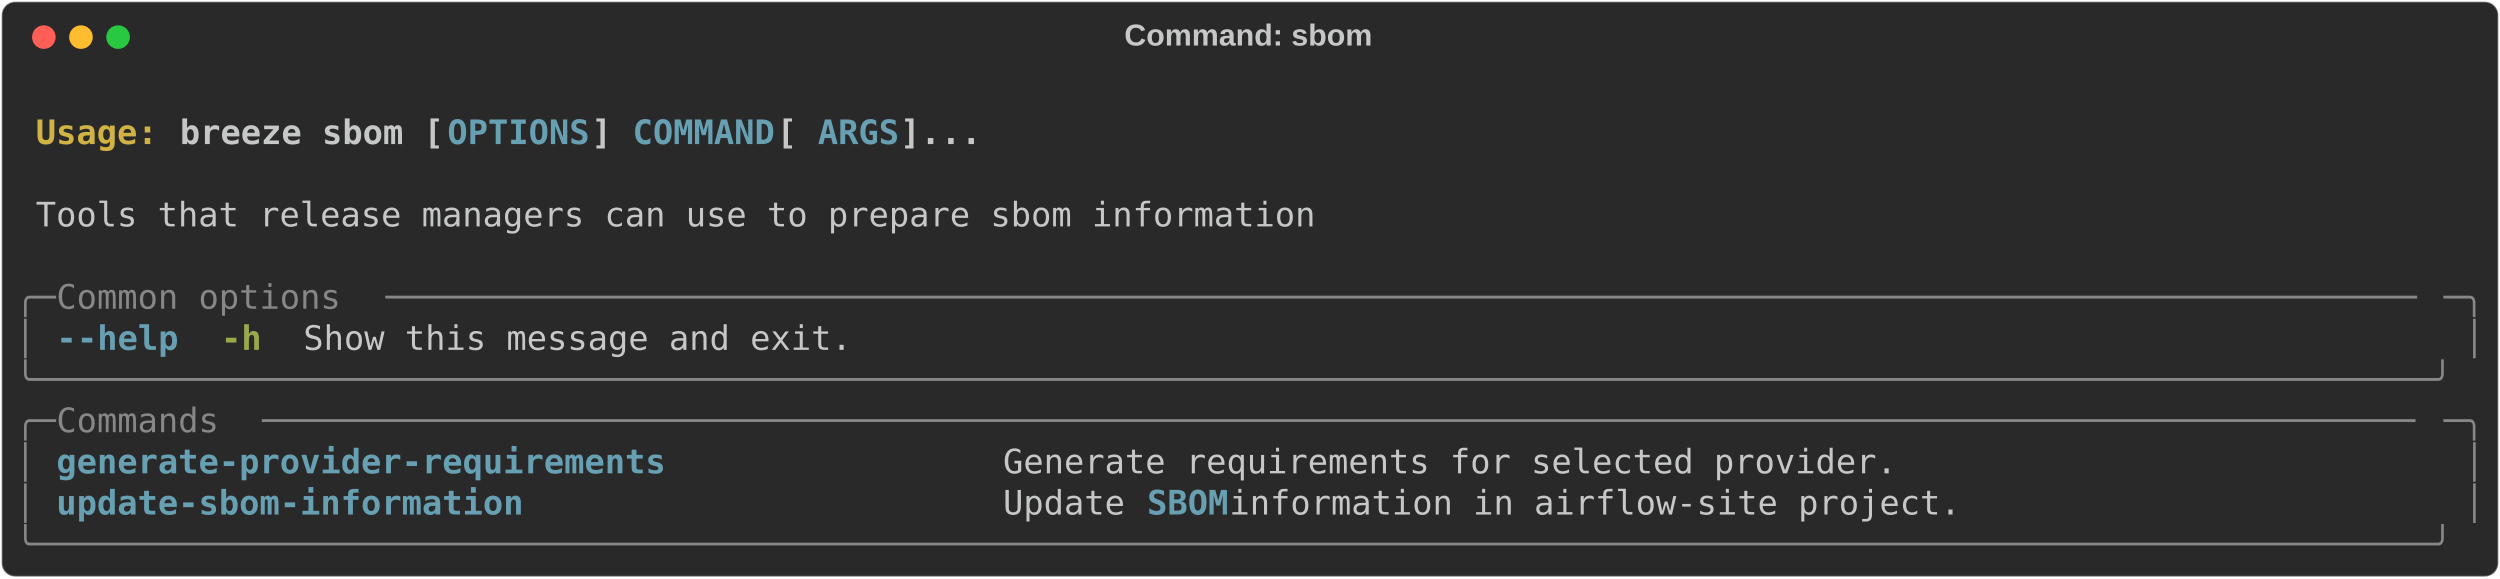
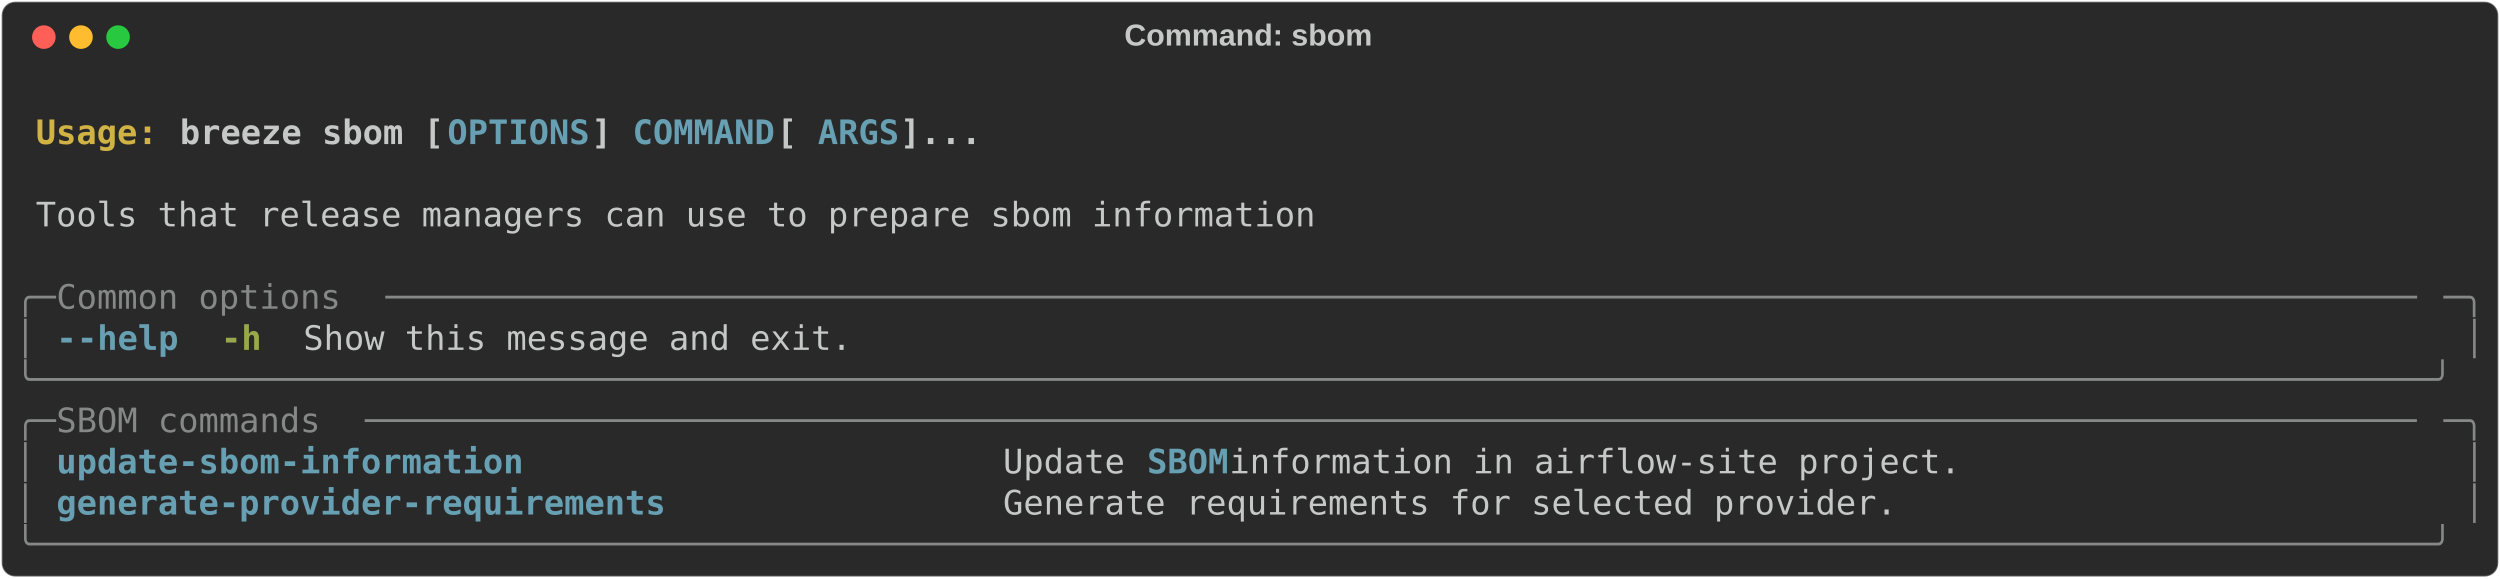
<svg xmlns="http://www.w3.org/2000/svg" class="rich-terminal" viewBox="0 0 1482 342.8">
  <style>

    @font-face {
        font-family: "Fira Code";
        src: local("FiraCode-Regular"),
                url("https://cdnjs.cloudflare.com/ajax/libs/firacode/6.2.0/woff2/FiraCode-Regular.woff2") format("woff2"),
                url("https://cdnjs.cloudflare.com/ajax/libs/firacode/6.2.0/woff/FiraCode-Regular.woff") format("woff");
        font-style: normal;
        font-weight: 400;
    }
    @font-face {
        font-family: "Fira Code";
        src: local("FiraCode-Bold"),
                url("https://cdnjs.cloudflare.com/ajax/libs/firacode/6.2.0/woff2/FiraCode-Bold.woff2") format("woff2"),
                url("https://cdnjs.cloudflare.com/ajax/libs/firacode/6.2.0/woff/FiraCode-Bold.woff") format("woff");
        font-style: bold;
        font-weight: 700;
    }

    .breeze-sbom-matrix {
        font-family: Fira Code, monospace;
        font-size: 20px;
        line-height: 24.4px;
        font-variant-east-asian: full-width;
    }

    .breeze-sbom-title {
        font-size: 18px;
        font-weight: bold;
        font-family: arial;
    }

    .breeze-sbom-r1 { fill: #c5c8c6;font-weight: bold }
.breeze-sbom-r2 { fill: #c5c8c6 }
.breeze-sbom-r3 { fill: #d0b344;font-weight: bold }
.breeze-sbom-r4 { fill: #68a0b3;font-weight: bold }
.breeze-sbom-r5 { fill: #868887 }
.breeze-sbom-r6 { fill: #98a84b;font-weight: bold }
    </style>
  <defs>
    <clipPath id="breeze-sbom-clip-terminal">
      <rect x="0" y="0" width="1463.0" height="291.8" />
    </clipPath>
    <clipPath id="breeze-sbom-line-0">
      <rect x="0" y="1.5" width="1464" height="24.65" />
    </clipPath>
    <clipPath id="breeze-sbom-line-1">
      <rect x="0" y="25.9" width="1464" height="24.65" />
    </clipPath>
    <clipPath id="breeze-sbom-line-2">
      <rect x="0" y="50.3" width="1464" height="24.65" />
    </clipPath>
    <clipPath id="breeze-sbom-line-3">
      <rect x="0" y="74.7" width="1464" height="24.65" />
    </clipPath>
    <clipPath id="breeze-sbom-line-4">
      <rect x="0" y="99.1" width="1464" height="24.65" />
    </clipPath>
    <clipPath id="breeze-sbom-line-5">
      <rect x="0" y="123.5" width="1464" height="24.65" />
    </clipPath>
    <clipPath id="breeze-sbom-line-6">
      <rect x="0" y="147.9" width="1464" height="24.65" />
    </clipPath>
    <clipPath id="breeze-sbom-line-7">
      <rect x="0" y="172.3" width="1464" height="24.65" />
    </clipPath>
    <clipPath id="breeze-sbom-line-8">
      <rect x="0" y="196.7" width="1464" height="24.65" />
    </clipPath>
    <clipPath id="breeze-sbom-line-9">
      <rect x="0" y="221.1" width="1464" height="24.65" />
    </clipPath>
    <clipPath id="breeze-sbom-line-10">
      <rect x="0" y="245.5" width="1464" height="24.65" />
    </clipPath>
  </defs>
  <rect fill="#292929" stroke="rgba(255,255,255,0.35)" stroke-width="1" x="1" y="1" width="1480" height="340.8" rx="8" />
  <text class="breeze-sbom-title" fill="#c5c8c6" text-anchor="middle" x="740" y="27">Command: sbom</text>
  <g transform="translate(26,22)">
    <circle cx="0" cy="0" r="7" fill="#ff5f57" />
    <circle cx="22" cy="0" r="7" fill="#febc2e" />
    <circle cx="44" cy="0" r="7" fill="#28c840" />
  </g>
  <g transform="translate(9, 41)" clip-path="url(#breeze-sbom-clip-terminal)">
    <g class="breeze-sbom-matrix">
      <text class="breeze-sbom-r2" x="1464" y="20" textLength="12.2" clip-path="url(#breeze-sbom-line-0)">
</text>
      <text class="breeze-sbom-r3" x="12.2" y="44.4" textLength="85.4" clip-path="url(#breeze-sbom-line-1)">Usage: </text>
      <text class="breeze-sbom-r1" x="97.6" y="44.4" textLength="158.6" clip-path="url(#breeze-sbom-line-1)">breeze sbom [</text>
      <text class="breeze-sbom-r4" x="256.2" y="44.4" textLength="85.4" clip-path="url(#breeze-sbom-line-1)">OPTIONS</text>
      <text class="breeze-sbom-r1" x="341.6" y="44.4" textLength="24.4" clip-path="url(#breeze-sbom-line-1)">] </text>
      <text class="breeze-sbom-r4" x="366" y="44.4" textLength="85.4" clip-path="url(#breeze-sbom-line-1)">COMMAND</text>
      <text class="breeze-sbom-r1" x="451.4" y="44.4" textLength="24.4" clip-path="url(#breeze-sbom-line-1)"> [</text>
      <text class="breeze-sbom-r4" x="475.8" y="44.4" textLength="48.8" clip-path="url(#breeze-sbom-line-1)">ARGS</text>
      <text class="breeze-sbom-r1" x="524.6" y="44.4" textLength="48.8" clip-path="url(#breeze-sbom-line-1)">]...</text>
      <text class="breeze-sbom-r2" x="1464" y="44.4" textLength="12.2" clip-path="url(#breeze-sbom-line-1)">
</text>
      <text class="breeze-sbom-r2" x="1464" y="68.8" textLength="12.2" clip-path="url(#breeze-sbom-line-2)">
</text>
      <text class="breeze-sbom-r2" x="12.2" y="93.2" textLength="768.6" clip-path="url(#breeze-sbom-line-3)">Tools that release managers can use to prepare sbom information</text>
      <text class="breeze-sbom-r2" x="1464" y="93.2" textLength="12.2" clip-path="url(#breeze-sbom-line-3)">
</text>
      <text class="breeze-sbom-r2" x="1464" y="117.6" textLength="12.2" clip-path="url(#breeze-sbom-line-4)">
</text>
      <text class="breeze-sbom-r5" x="0" y="142" textLength="24.4" clip-path="url(#breeze-sbom-line-5)">╭─</text>
      <text class="breeze-sbom-r5" x="24.4" y="142" textLength="195.2" clip-path="url(#breeze-sbom-line-5)"> Common options </text>
      <text class="breeze-sbom-r5" x="219.6" y="142" textLength="1220" clip-path="url(#breeze-sbom-line-5)">────────────────────────────────────────────────────────────────────────────────────────────────────</text>
      <text class="breeze-sbom-r5" x="1439.6" y="142" textLength="24.4" clip-path="url(#breeze-sbom-line-5)">─╮</text>
      <text class="breeze-sbom-r2" x="1464" y="142" textLength="12.2" clip-path="url(#breeze-sbom-line-5)">
</text>
      <text class="breeze-sbom-r5" x="0" y="166.4" textLength="12.2" clip-path="url(#breeze-sbom-line-6)">│</text>
      <text class="breeze-sbom-r4" x="24.4" y="166.4" textLength="12.2" clip-path="url(#breeze-sbom-line-6)">-</text>
      <text class="breeze-sbom-r4" x="36.6" y="166.4" textLength="61" clip-path="url(#breeze-sbom-line-6)">-help</text>
      <text class="breeze-sbom-r6" x="122" y="166.4" textLength="24.4" clip-path="url(#breeze-sbom-line-6)">-h</text>
      <text class="breeze-sbom-r2" x="170.8" y="166.4" textLength="329.4" clip-path="url(#breeze-sbom-line-6)">Show this message and exit.</text>
      <text class="breeze-sbom-r5" x="1451.8" y="166.4" textLength="12.2" clip-path="url(#breeze-sbom-line-6)">│</text>
      <text class="breeze-sbom-r2" x="1464" y="166.4" textLength="12.2" clip-path="url(#breeze-sbom-line-6)">
</text>
      <text class="breeze-sbom-r5" x="0" y="190.8" textLength="1464" clip-path="url(#breeze-sbom-line-7)">╰──────────────────────────────────────────────────────────────────────────────────────────────────────────────────────╯</text>
      <text class="breeze-sbom-r2" x="1464" y="190.8" textLength="12.2" clip-path="url(#breeze-sbom-line-7)">
</text>
      <text class="breeze-sbom-r5" x="0" y="215.2" textLength="24.4" clip-path="url(#breeze-sbom-line-8)">╭─</text>
-       <text class="breeze-sbom-r5" x="24.4" y="215.2" textLength="122" clip-path="url(#breeze-sbom-line-8)"> Commands </text>
-       <text class="breeze-sbom-r5" x="146.4" y="215.2" textLength="1293.2" clip-path="url(#breeze-sbom-line-8)">──────────────────────────────────────────────────────────────────────────────────────────────────────────</text>
+       <text class="breeze-sbom-r5" x="24.4" y="215.2" textLength="183" clip-path="url(#breeze-sbom-line-8)"> SBOM commands </text>
+       <text class="breeze-sbom-r5" x="207.4" y="215.2" textLength="1232.2" clip-path="url(#breeze-sbom-line-8)">─────────────────────────────────────────────────────────────────────────────────────────────────────</text>
      <text class="breeze-sbom-r5" x="1439.6" y="215.2" textLength="24.4" clip-path="url(#breeze-sbom-line-8)">─╮</text>
      <text class="breeze-sbom-r2" x="1464" y="215.2" textLength="12.2" clip-path="url(#breeze-sbom-line-8)">
</text>
      <text class="breeze-sbom-r5" x="0" y="239.6" textLength="12.2" clip-path="url(#breeze-sbom-line-9)">│</text>
-       <text class="breeze-sbom-r4" x="24.4" y="239.6" textLength="536.8" clip-path="url(#breeze-sbom-line-9)">generate-provider-requirements              </text>
-       <text class="breeze-sbom-r2" x="585.6" y="239.6" textLength="854" clip-path="url(#breeze-sbom-line-9)">Generate requirements for selected provider.                          </text>
+       <text class="breeze-sbom-r4" x="24.4" y="239.6" textLength="536.8" clip-path="url(#breeze-sbom-line-9)">update-sbom-information                     </text>
+       <text class="breeze-sbom-r2" x="585.6" y="239.6" textLength="85.4" clip-path="url(#breeze-sbom-line-9)">Update </text>
+       <text class="breeze-sbom-r4" x="671" y="239.6" textLength="48.8" clip-path="url(#breeze-sbom-line-9)">SBOM</text>
+       <text class="breeze-sbom-r2" x="719.8" y="239.6" textLength="719.8" clip-path="url(#breeze-sbom-line-9)"> information in airflow-site project.                      </text>
      <text class="breeze-sbom-r5" x="1451.8" y="239.6" textLength="12.2" clip-path="url(#breeze-sbom-line-9)">│</text>
      <text class="breeze-sbom-r2" x="1464" y="239.6" textLength="12.2" clip-path="url(#breeze-sbom-line-9)">
</text>
      <text class="breeze-sbom-r5" x="0" y="264" textLength="12.2" clip-path="url(#breeze-sbom-line-10)">│</text>
-       <text class="breeze-sbom-r4" x="24.4" y="264" textLength="536.8" clip-path="url(#breeze-sbom-line-10)">update-sbom-information                     </text>
-       <text class="breeze-sbom-r2" x="585.6" y="264" textLength="85.4" clip-path="url(#breeze-sbom-line-10)">Update </text>
-       <text class="breeze-sbom-r4" x="671" y="264" textLength="48.8" clip-path="url(#breeze-sbom-line-10)">SBOM</text>
-       <text class="breeze-sbom-r2" x="719.8" y="264" textLength="719.8" clip-path="url(#breeze-sbom-line-10)"> information in airflow-site project.                      </text>
+       <text class="breeze-sbom-r4" x="24.4" y="264" textLength="536.8" clip-path="url(#breeze-sbom-line-10)">generate-provider-requirements              </text>
+       <text class="breeze-sbom-r2" x="585.6" y="264" textLength="854" clip-path="url(#breeze-sbom-line-10)">Generate requirements for selected provider.                          </text>
      <text class="breeze-sbom-r5" x="1451.8" y="264" textLength="12.2" clip-path="url(#breeze-sbom-line-10)">│</text>
      <text class="breeze-sbom-r2" x="1464" y="264" textLength="12.2" clip-path="url(#breeze-sbom-line-10)">
</text>
      <text class="breeze-sbom-r5" x="0" y="288.4" textLength="1464" clip-path="url(#breeze-sbom-line-11)">╰──────────────────────────────────────────────────────────────────────────────────────────────────────────────────────╯</text>
      <text class="breeze-sbom-r2" x="1464" y="288.4" textLength="12.2" clip-path="url(#breeze-sbom-line-11)">
</text>
    </g>
  </g>
</svg>
